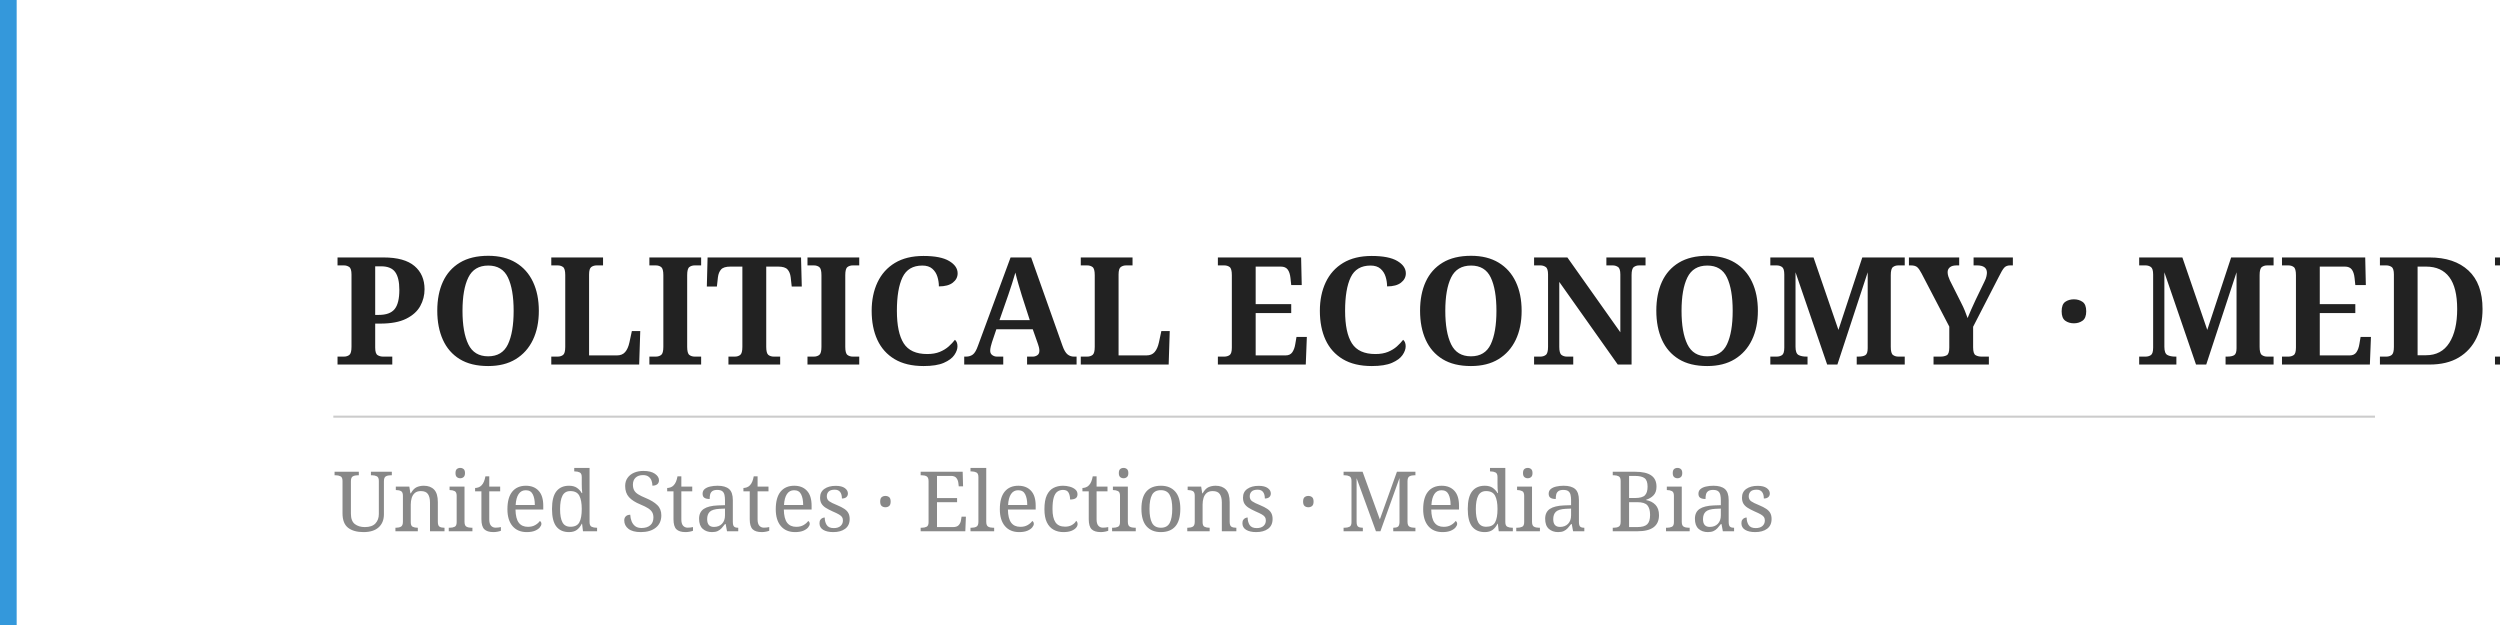
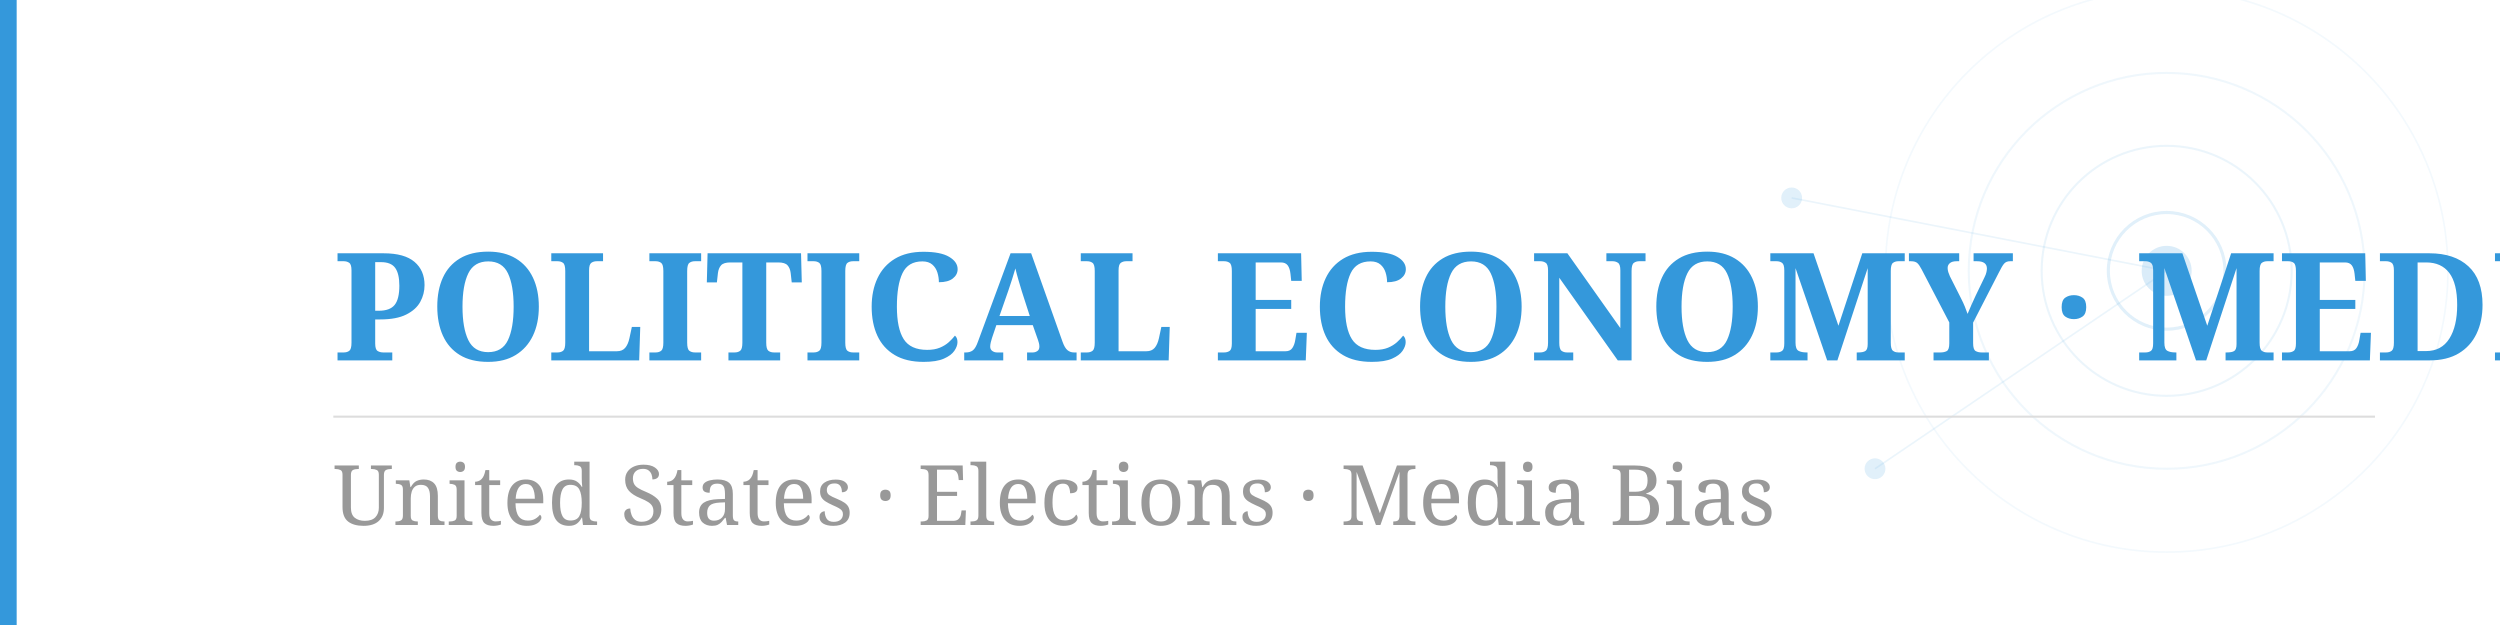
<svg xmlns="http://www.w3.org/2000/svg" viewBox="0 0 1200 300" preserveAspectRatio="xMidYMid meet">
  <rect width="1200" height="300" fill="#ffffff" />
  <rect x="0" y="0" width="8" height="300" fill="#3498db" />
-   <text x="160" y="150" font-family="Georgia, serif" font-size="72" font-weight="bold" fill="#222222" dominant-baseline="middle" textLength="980" lengthAdjust="spacingAndGlyphs">POLITICAL ECONOMY · MEDIA</text>
-   <line x1="160" y1="200" x2="1140" y2="200" stroke="#cccccc" stroke-width="1" />
-   <text x="160" y="255" font-family="Georgia, serif" font-size="40" fill="#888888" textLength="980" lengthAdjust="spacingAndGlyphs">United States · Elections · Media Bias</text>
+   <circle cx="1040" cy="130" r="28" fill="none" stroke="#3498db" stroke-width="1.5" opacity="0.15" />
+   <circle cx="1040" cy="130" r="60" fill="none" stroke="#3498db" stroke-width="1" opacity="0.1" />
+   <circle cx="1040" cy="130" r="95" fill="none" stroke="#3498db" stroke-width="1" opacity="0.08" />
+   <circle cx="1040" cy="130" r="135" fill="none" stroke="#3498db" stroke-width="0.8" opacity="0.06" />
+   <circle cx="1040" cy="130" r="12" fill="#3498db" opacity="0.18" />
+   <line x1="1040" y1="130" x2="900" y2="225" stroke="#3498db" stroke-width="0.8" opacity="0.1" />
+   <line x1="1040" y1="130" x2="860" y2="95" stroke="#3498db" stroke-width="0.8" opacity="0.1" />
+   <circle cx="900" cy="225" r="5" fill="#3498db" opacity="0.15" />
+   <circle cx="860" cy="95" r="5" fill="#3498db" opacity="0.15" />
+   <text x="160" y="148" font-family="Georgia, serif" font-size="72" font-weight="bold" fill="#3498db" dominant-baseline="middle" textLength="980" lengthAdjust="spacingAndGlyphs">POLITICAL ECONOMY · MEDIA</text>
+   <line x1="160" y1="200" x2="1140" y2="200" stroke="#dddddd" stroke-width="1" />
+   <text x="160" y="252" font-family="Georgia, serif" font-size="40" fill="#999999" textLength="980" lengthAdjust="spacingAndGlyphs">United States · Elections · Media Bias</text>
</svg>
